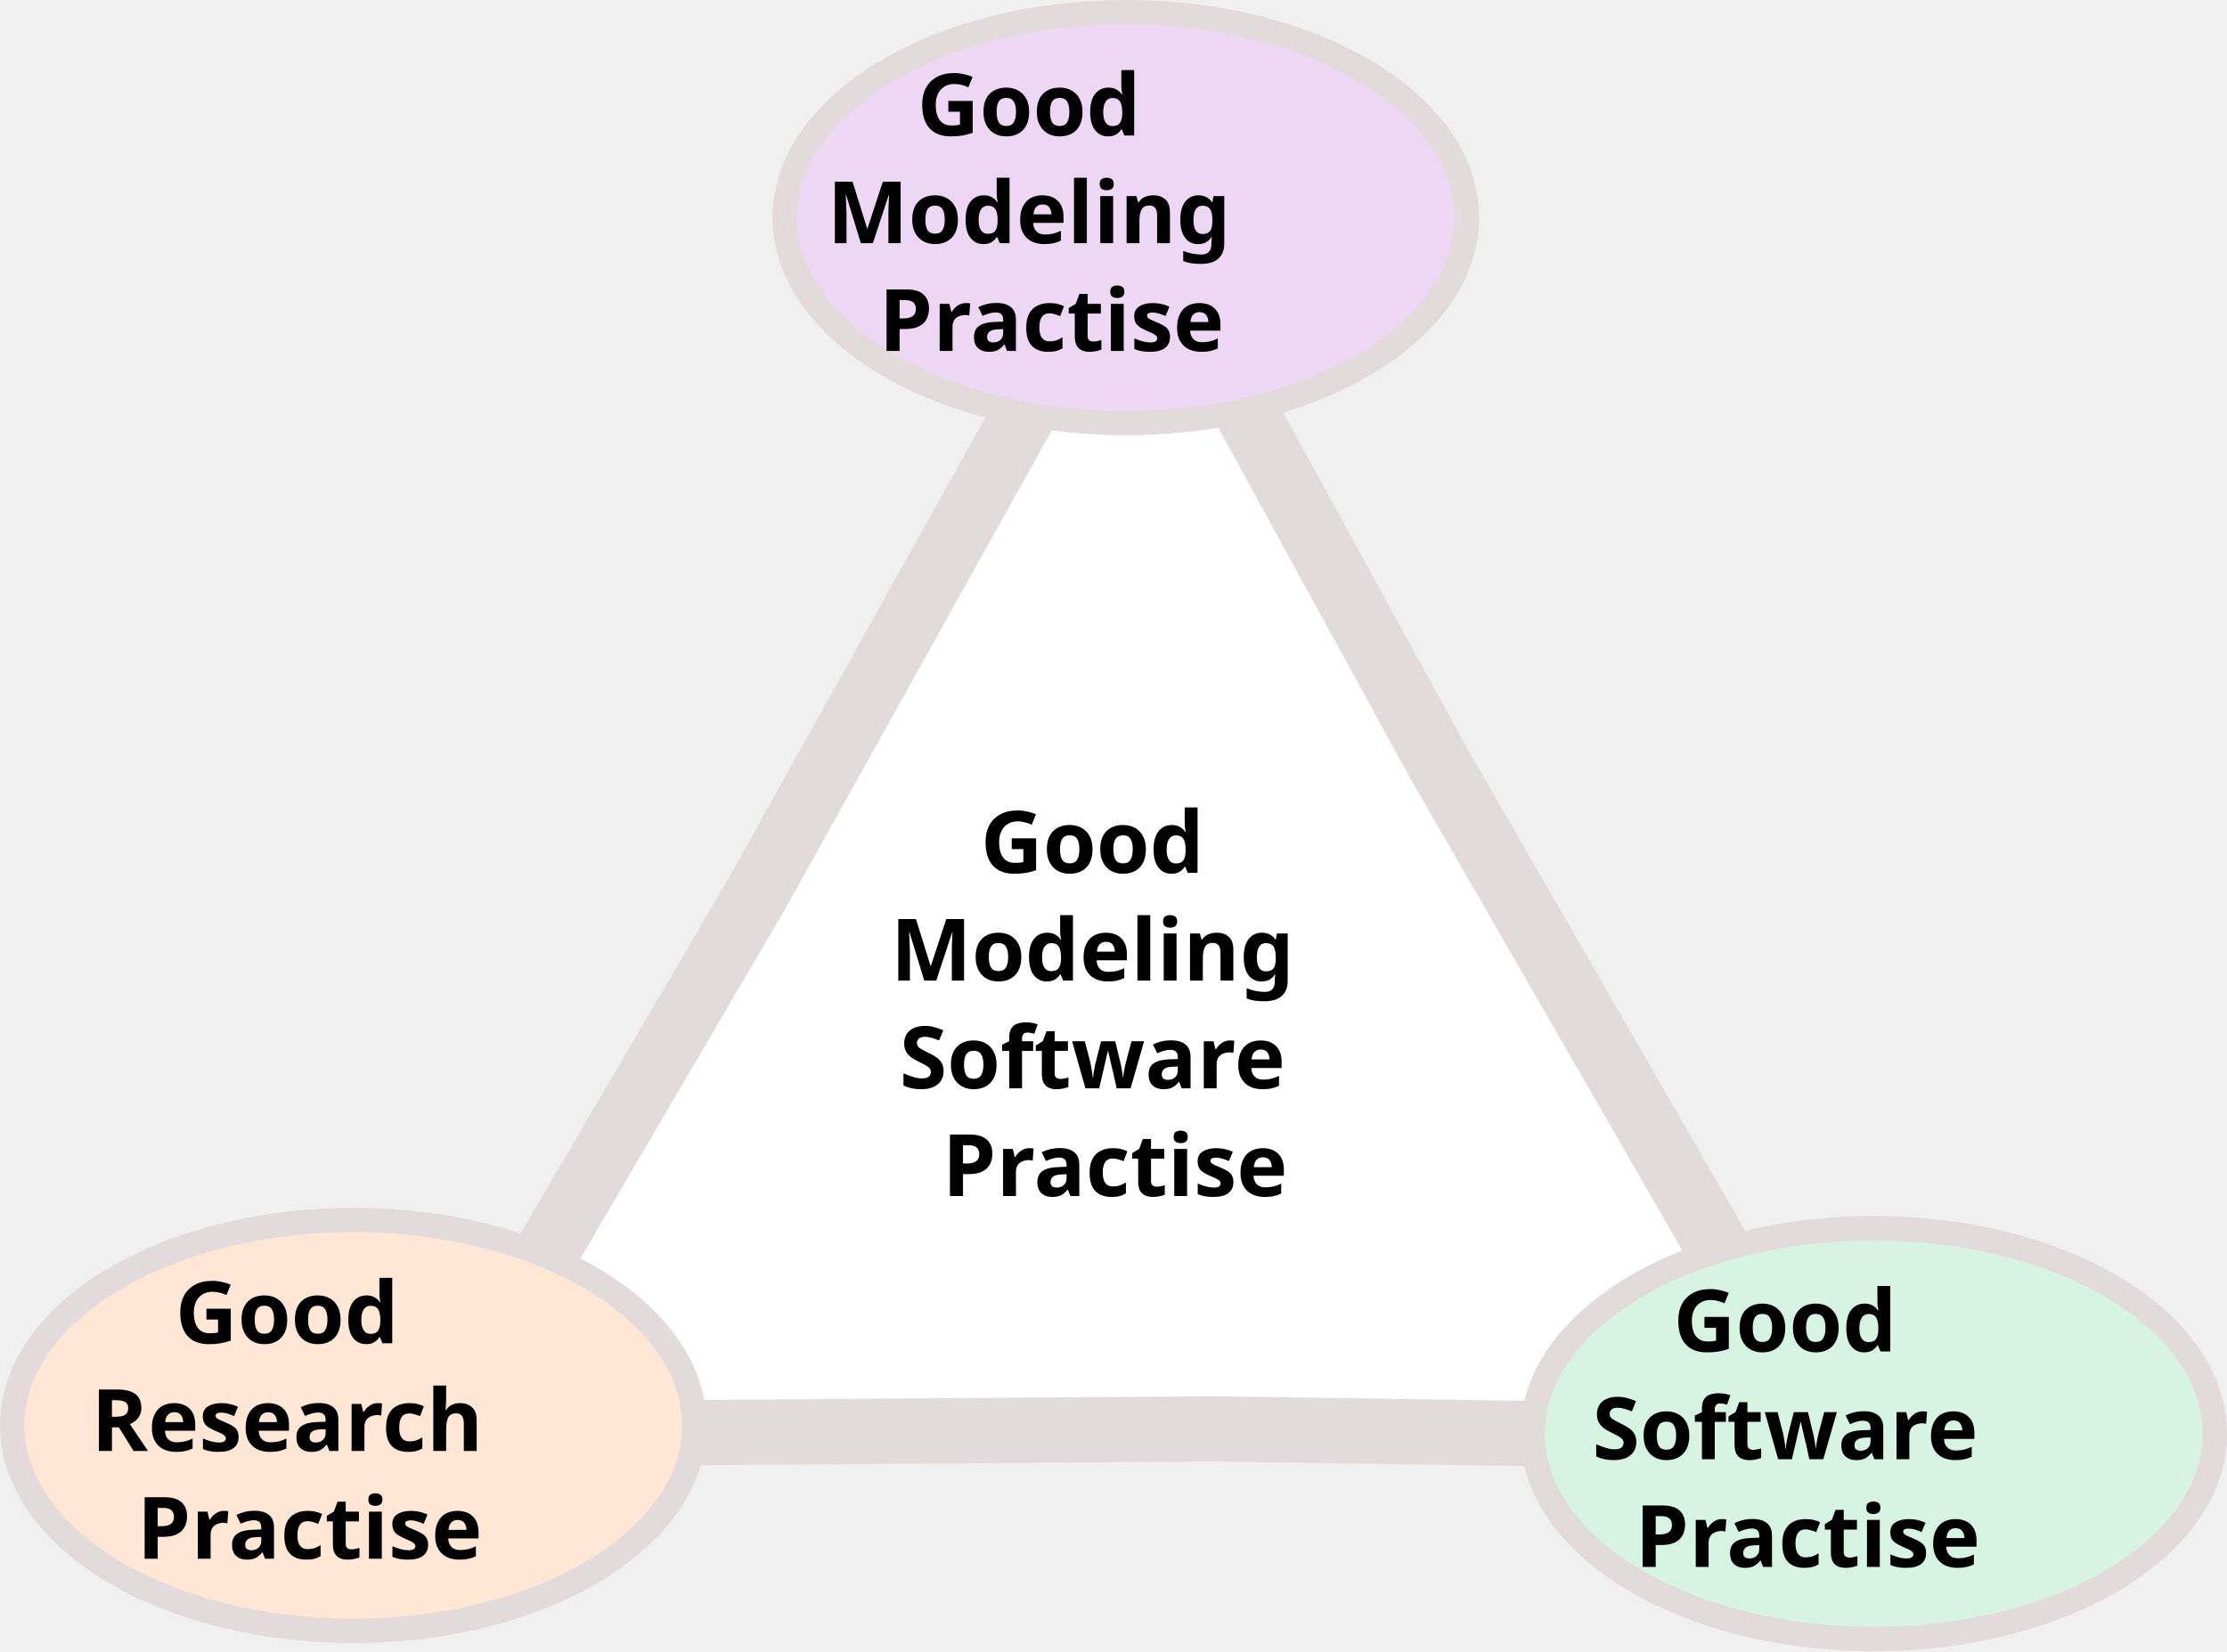
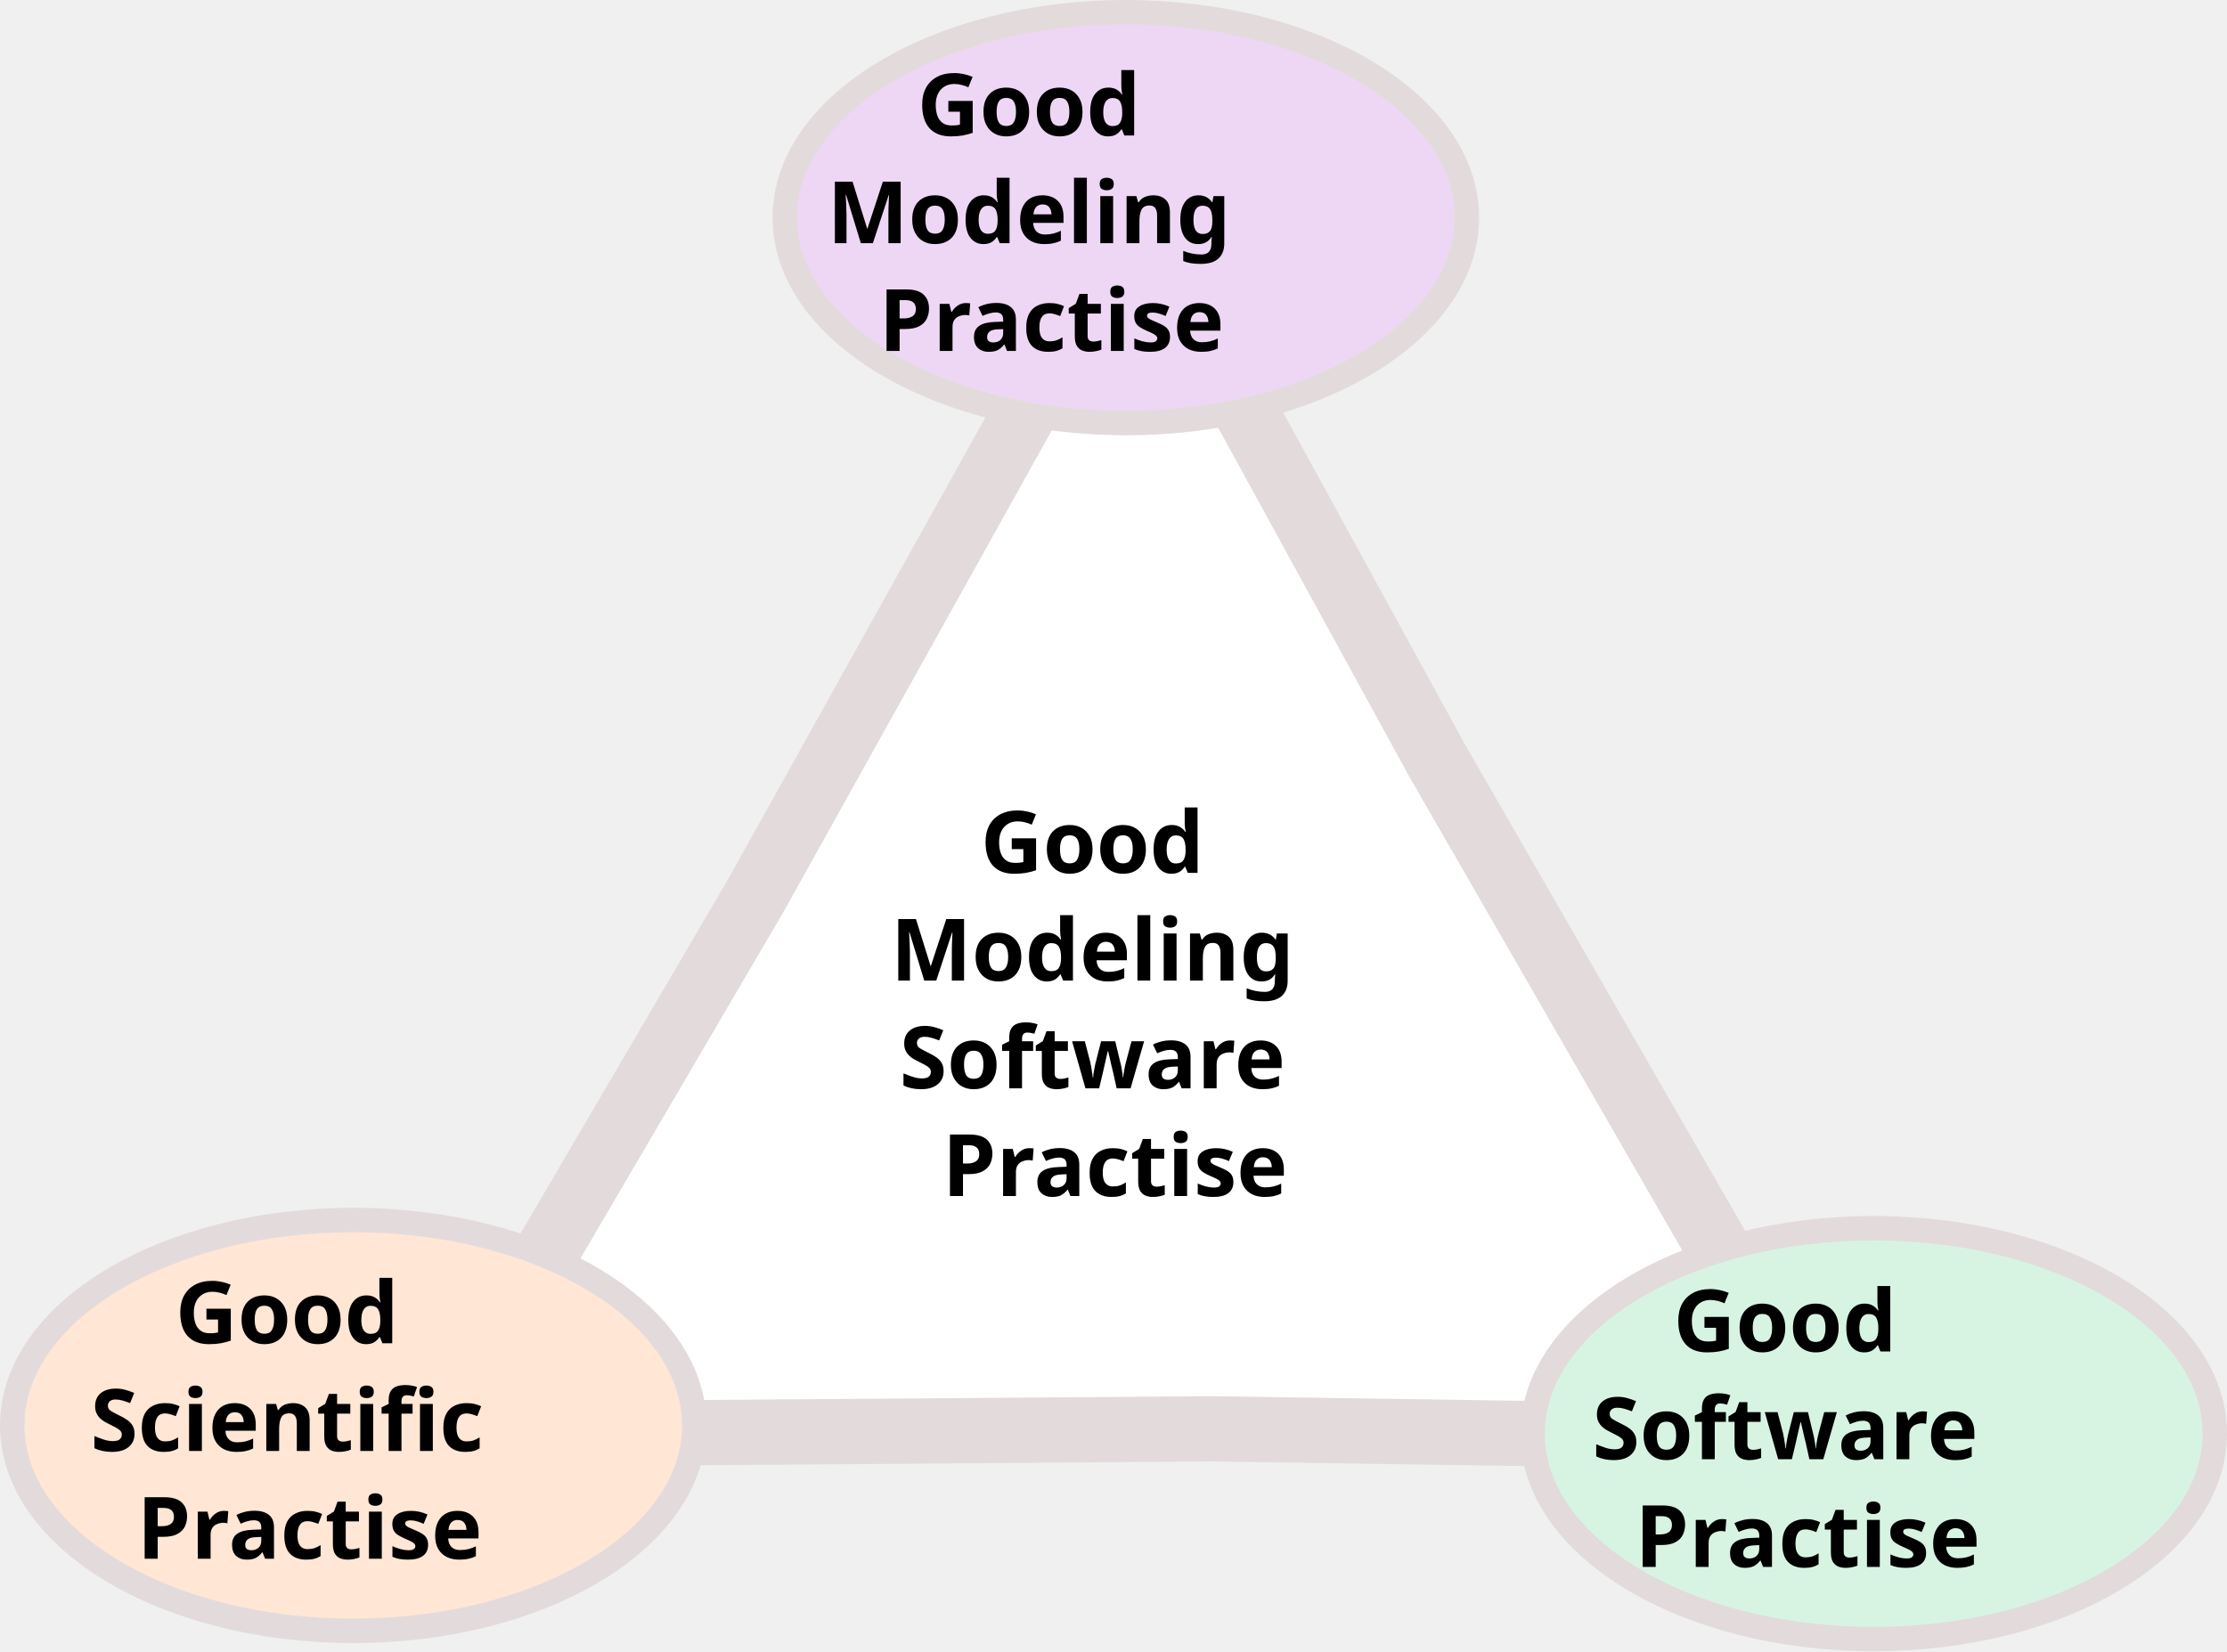
<svg xmlns="http://www.w3.org/2000/svg" height="255.474" width="344.457" version="1.1" id="svg192">
  <defs id="defs196">
    <rect x="-129.661" y="-68.644" width="583.475" height="446.186" id="rect527" />
  </defs>
  <text xml:space="preserve" id="text525" style="font-size:40px;line-height:1.25;font-family:sans-serif;text-align:center;white-space:pre;shape-inside:url(#rect527)" transform="translate(29.22028,-22.26277)" />
  <path style="mix-blend-mode:normal;fill:#ffffff;stroke:#e3dbdb;stroke-width:7.5;stroke-dasharray:none;stroke-opacity:1" id="path583" d="M 148.925,103.245 106.214,182.778 69.543,120.552 22.02,43.798 94.245,43.152 184.478,40.374 Z" transform="matrix(-1.32028,-0.03165373,0.03105671,-1.34566,310.368,282.1109)" />
  <g id="g4424" transform="translate(123.9237,-31.16108)">
    <g id="g6095" transform="translate(-98.51695,-13.34746)">
      <ellipse style="fill:#eed7f4;stroke:#e3dbdb;stroke-width:3.78;stroke-dasharray:none;stroke-opacity:1" id="path2853" cx="148.729" cy="78.178" rx="52.754" ry="31.78" />
      <text xml:space="preserve" style="font-style:normal;font-variant:normal;font-weight:normal;font-stretch:normal;font-size:13.333px;line-height:1.25;font-family:Poppins;-inkscape-font-specification:Poppins;text-align:center;text-anchor:middle" x="149.364" y="65.466" id="text4413">
        <tspan id="tspan4411" x="149.364" y="65.466" style="font-style:normal;font-variant:normal;font-weight:bold;font-stretch:normal;font-size:13.333px;font-family:Poppins;-inkscape-font-specification:'Poppins Bold'">Good</tspan>
        <tspan x="149.364" y="82.133" style="font-style:normal;font-variant:normal;font-weight:bold;font-stretch:normal;font-size:13.333px;font-family:Poppins;-inkscape-font-specification:'Poppins Bold'" id="tspan4417">Modeling</tspan>
        <tspan x="149.364" y="98.799" id="tspan4415" style="font-style:normal;font-variant:normal;font-weight:bold;font-stretch:normal;font-size:13.333px;font-family:Poppins;-inkscape-font-specification:'Poppins Bold'">Practise</tspan>
      </text>
    </g>
  </g>
  <g id="g4424-2" transform="translate(-93.44921,144.2626)">
    <ellipse style="fill:#ffe6d5;stroke:#e3dbdb;stroke-width:3.78;stroke-dasharray:none;stroke-opacity:1" id="path2853-2" cx="148.093" cy="76.271" rx="52.754" ry="31.78" />
    <text xml:space="preserve" style="font-style:normal;font-variant:normal;font-weight:normal;font-stretch:normal;font-size:13.333px;line-height:1.25;font-family:Poppins;-inkscape-font-specification:Poppins;text-align:center;text-anchor:middle" x="150" y="63.559" id="text4413-6">
      <tspan id="tspan4411-6" x="150" y="63.559" style="font-style:normal;font-variant:normal;font-weight:bold;font-stretch:normal;font-size:13.333px;font-family:Poppins;-inkscape-font-specification:'Poppins Bold'">Good</tspan>
-       <tspan x="150" y="80.226" style="font-style:normal;font-variant:normal;font-weight:bold;font-stretch:normal;font-size:13.333px;font-family:Poppins;-inkscape-font-specification:'Poppins Bold'" id="tspan4417-7">Research</tspan>
+       <tspan x="150" y="80.226" style="font-style:normal;font-variant:normal;font-weight:bold;font-stretch:normal;font-size:13.333px;font-family:Poppins;-inkscape-font-specification:'Poppins Bold'" id="tspan4417-7">Scientific</tspan>
      <tspan x="150" y="96.893" id="tspan4415-8" style="font-style:normal;font-variant:normal;font-weight:bold;font-stretch:normal;font-size:13.333px;font-family:Poppins;-inkscape-font-specification:'Poppins Bold'">Practise</tspan>
    </text>
    <text xml:space="preserve" style="font-style:normal;font-variant:normal;font-weight:normal;font-stretch:normal;font-size:13.333px;line-height:1.25;font-family:Poppins;-inkscape-font-specification:Poppins;text-align:center;text-anchor:middle" x="274.56" y="-9.221" id="text4413-6-1">
      <tspan id="tspan4411-6-0" x="274.56" y="-9.221" style="font-style:normal;font-variant:normal;font-weight:bold;font-stretch:normal;font-size:13.333px;font-family:Poppins;-inkscape-font-specification:'Poppins Bold'">Good</tspan>
      <tspan x="274.56" y="7.446" style="font-style:normal;font-variant:normal;font-weight:bold;font-stretch:normal;font-size:13.333px;font-family:Poppins;-inkscape-font-specification:'Poppins Bold'" id="tspan4417-7-1">Modeling</tspan>
      <tspan x="274.56" y="24.113" style="font-style:normal;font-variant:normal;font-weight:bold;font-stretch:normal;font-size:13.333px;font-family:Poppins;-inkscape-font-specification:'Poppins Bold'" id="tspan6088">Software</tspan>
      <tspan x="274.56" y="40.779" id="tspan4415-8-8" style="font-style:normal;font-variant:normal;font-weight:bold;font-stretch:normal;font-size:13.333px;font-family:Poppins;-inkscape-font-specification:'Poppins Bold'">Practise</tspan>
    </text>
    <g id="g4424-7" transform="translate(235.1695,1.27119)">
      <ellipse style="fill:#d7f4e3;stroke:#e3dbdb;stroke-width:3.78;stroke-dasharray:none;stroke-opacity:1" id="path2853-4" cx="148.093" cy="76.271" rx="52.754" ry="31.78" />
      <text xml:space="preserve" style="font-style:normal;font-variant:normal;font-weight:normal;font-stretch:normal;font-size:13.333px;line-height:1.25;font-family:Poppins;-inkscape-font-specification:Poppins;text-align:center;text-anchor:middle" x="150" y="63.559" id="text4413-4">
        <tspan id="tspan4411-9" x="150" y="63.559" style="font-style:normal;font-variant:normal;font-weight:bold;font-stretch:normal;font-size:13.333px;font-family:Poppins;-inkscape-font-specification:'Poppins Bold'">Good</tspan>
        <tspan x="150" y="80.226" style="font-style:normal;font-variant:normal;font-weight:bold;font-stretch:normal;font-size:13.333px;font-family:Poppins;-inkscape-font-specification:'Poppins Bold'" id="tspan4417-1">Software</tspan>
        <tspan x="150" y="96.893" id="tspan4415-5" style="font-style:normal;font-variant:normal;font-weight:bold;font-stretch:normal;font-size:13.333px;font-family:Poppins;-inkscape-font-specification:'Poppins Bold'">Practise</tspan>
      </text>
    </g>
  </g>
</svg>
